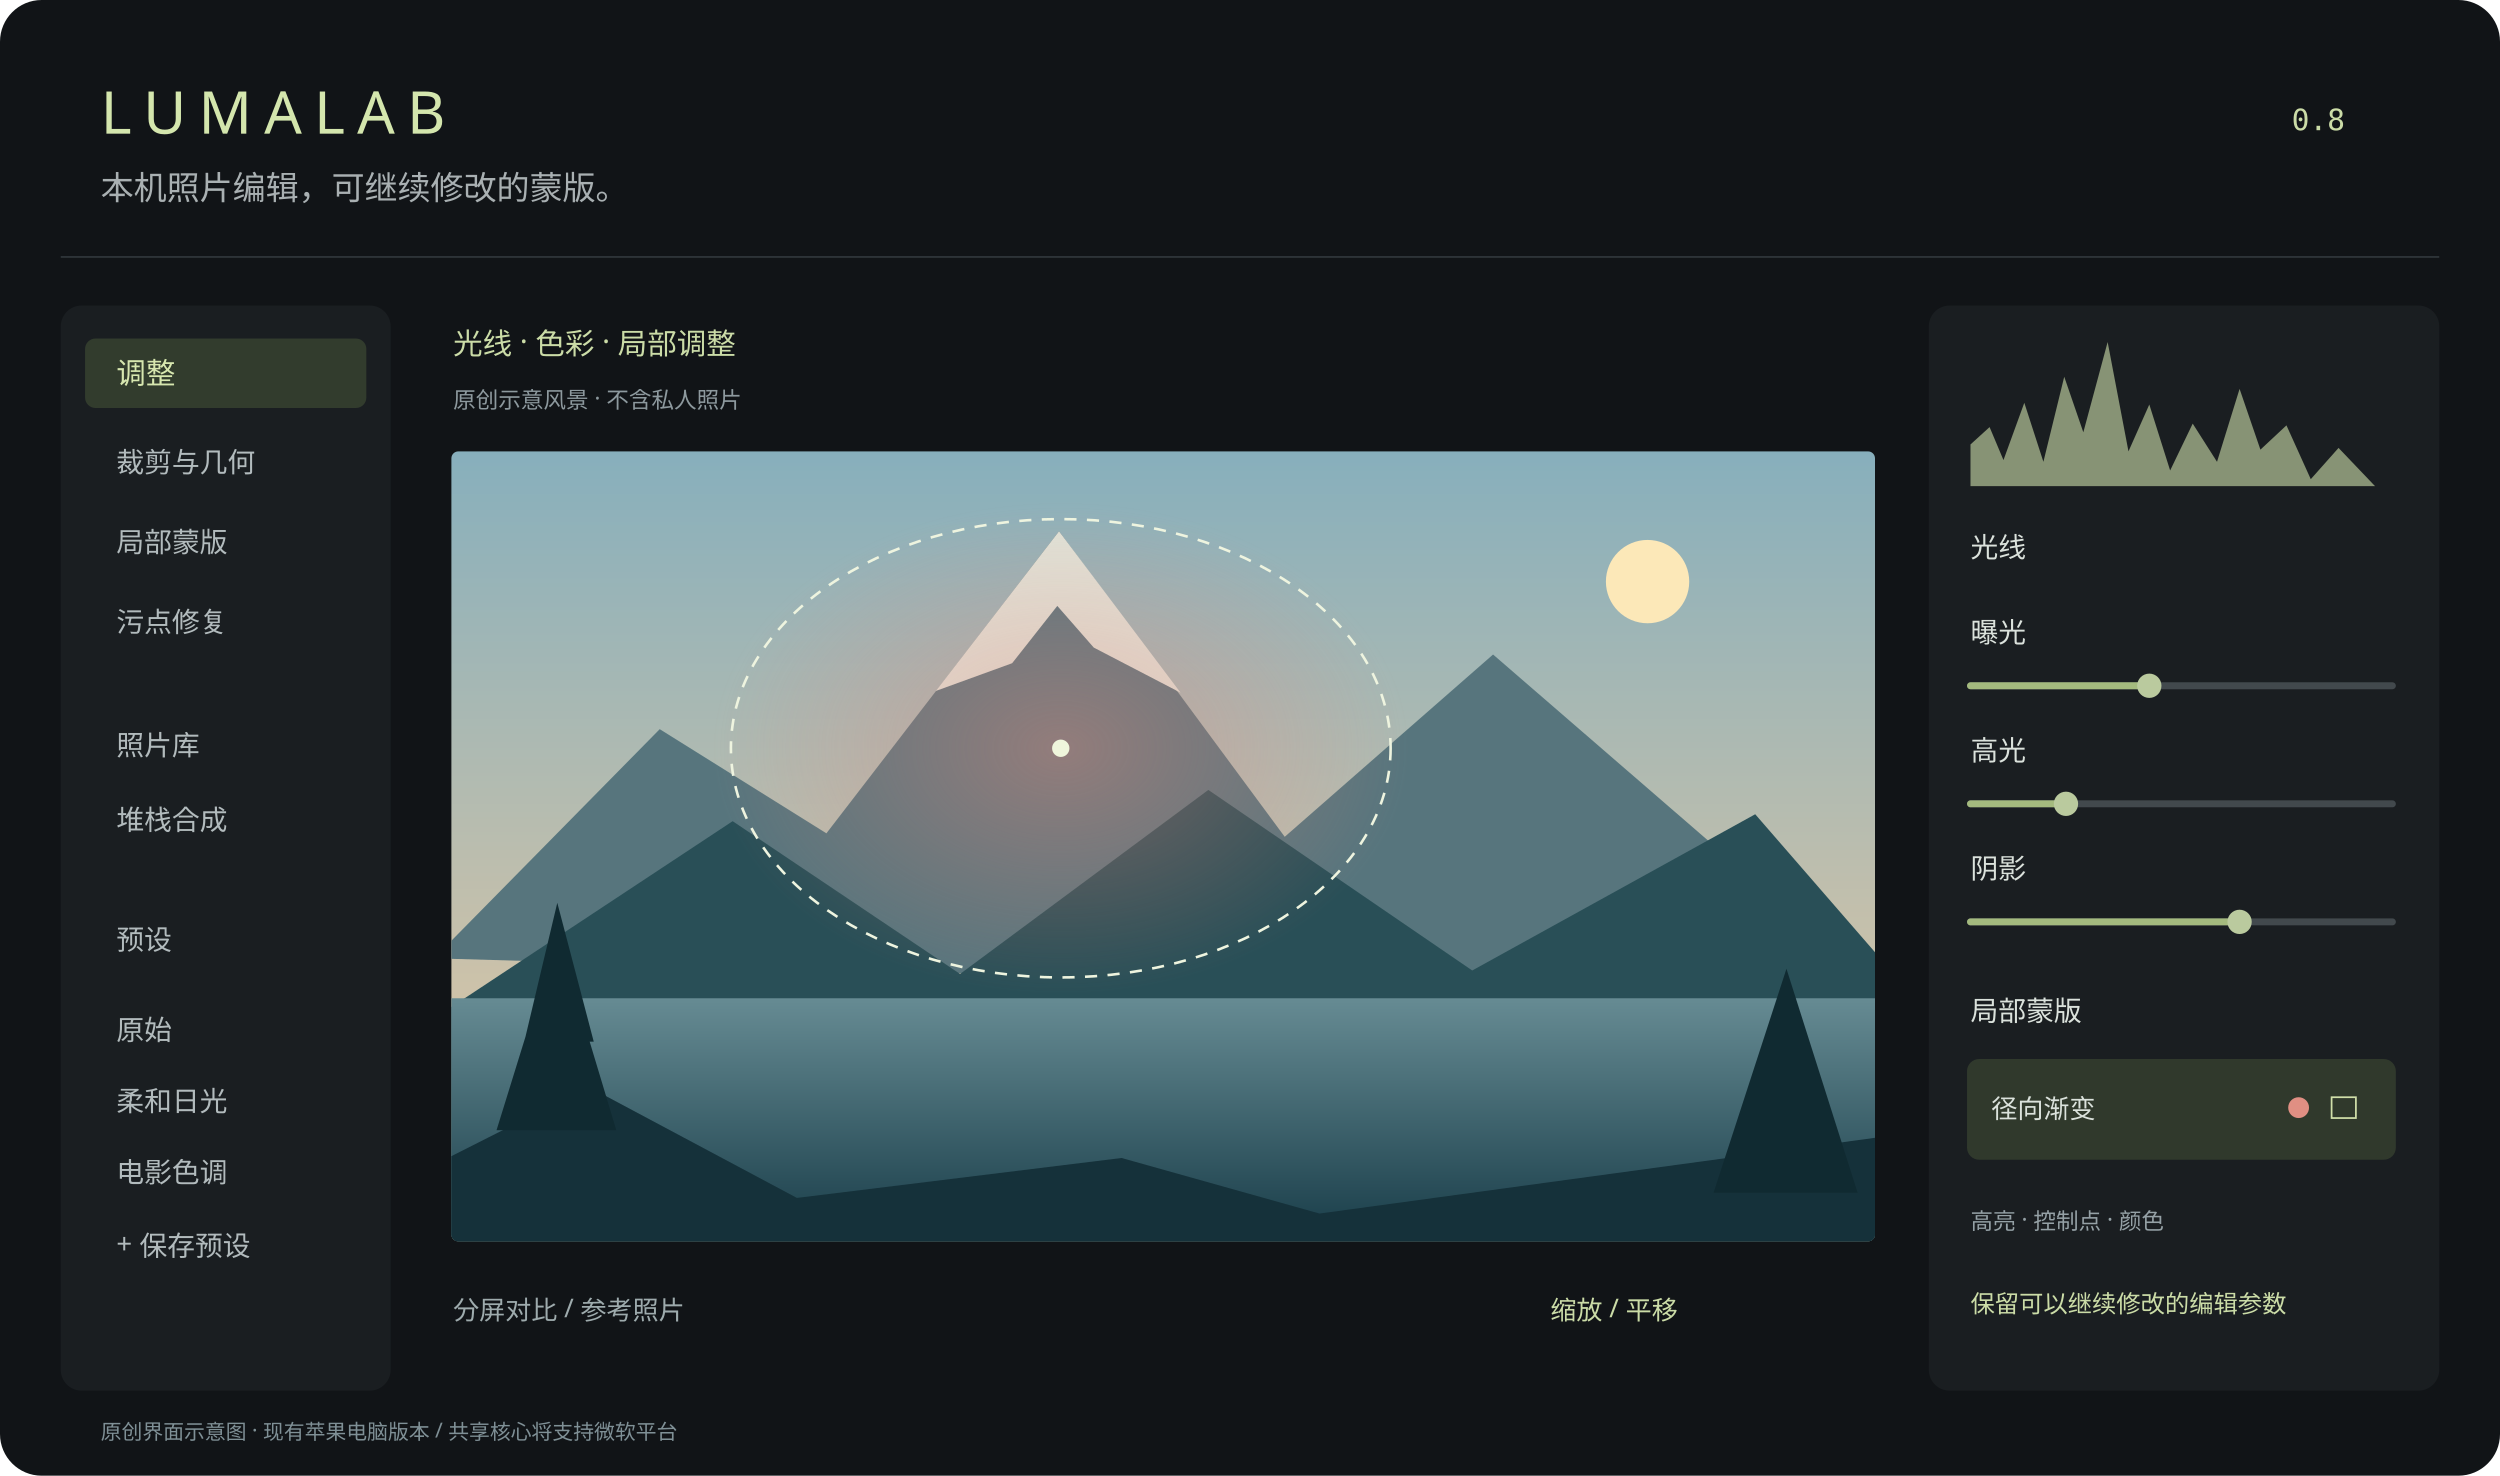
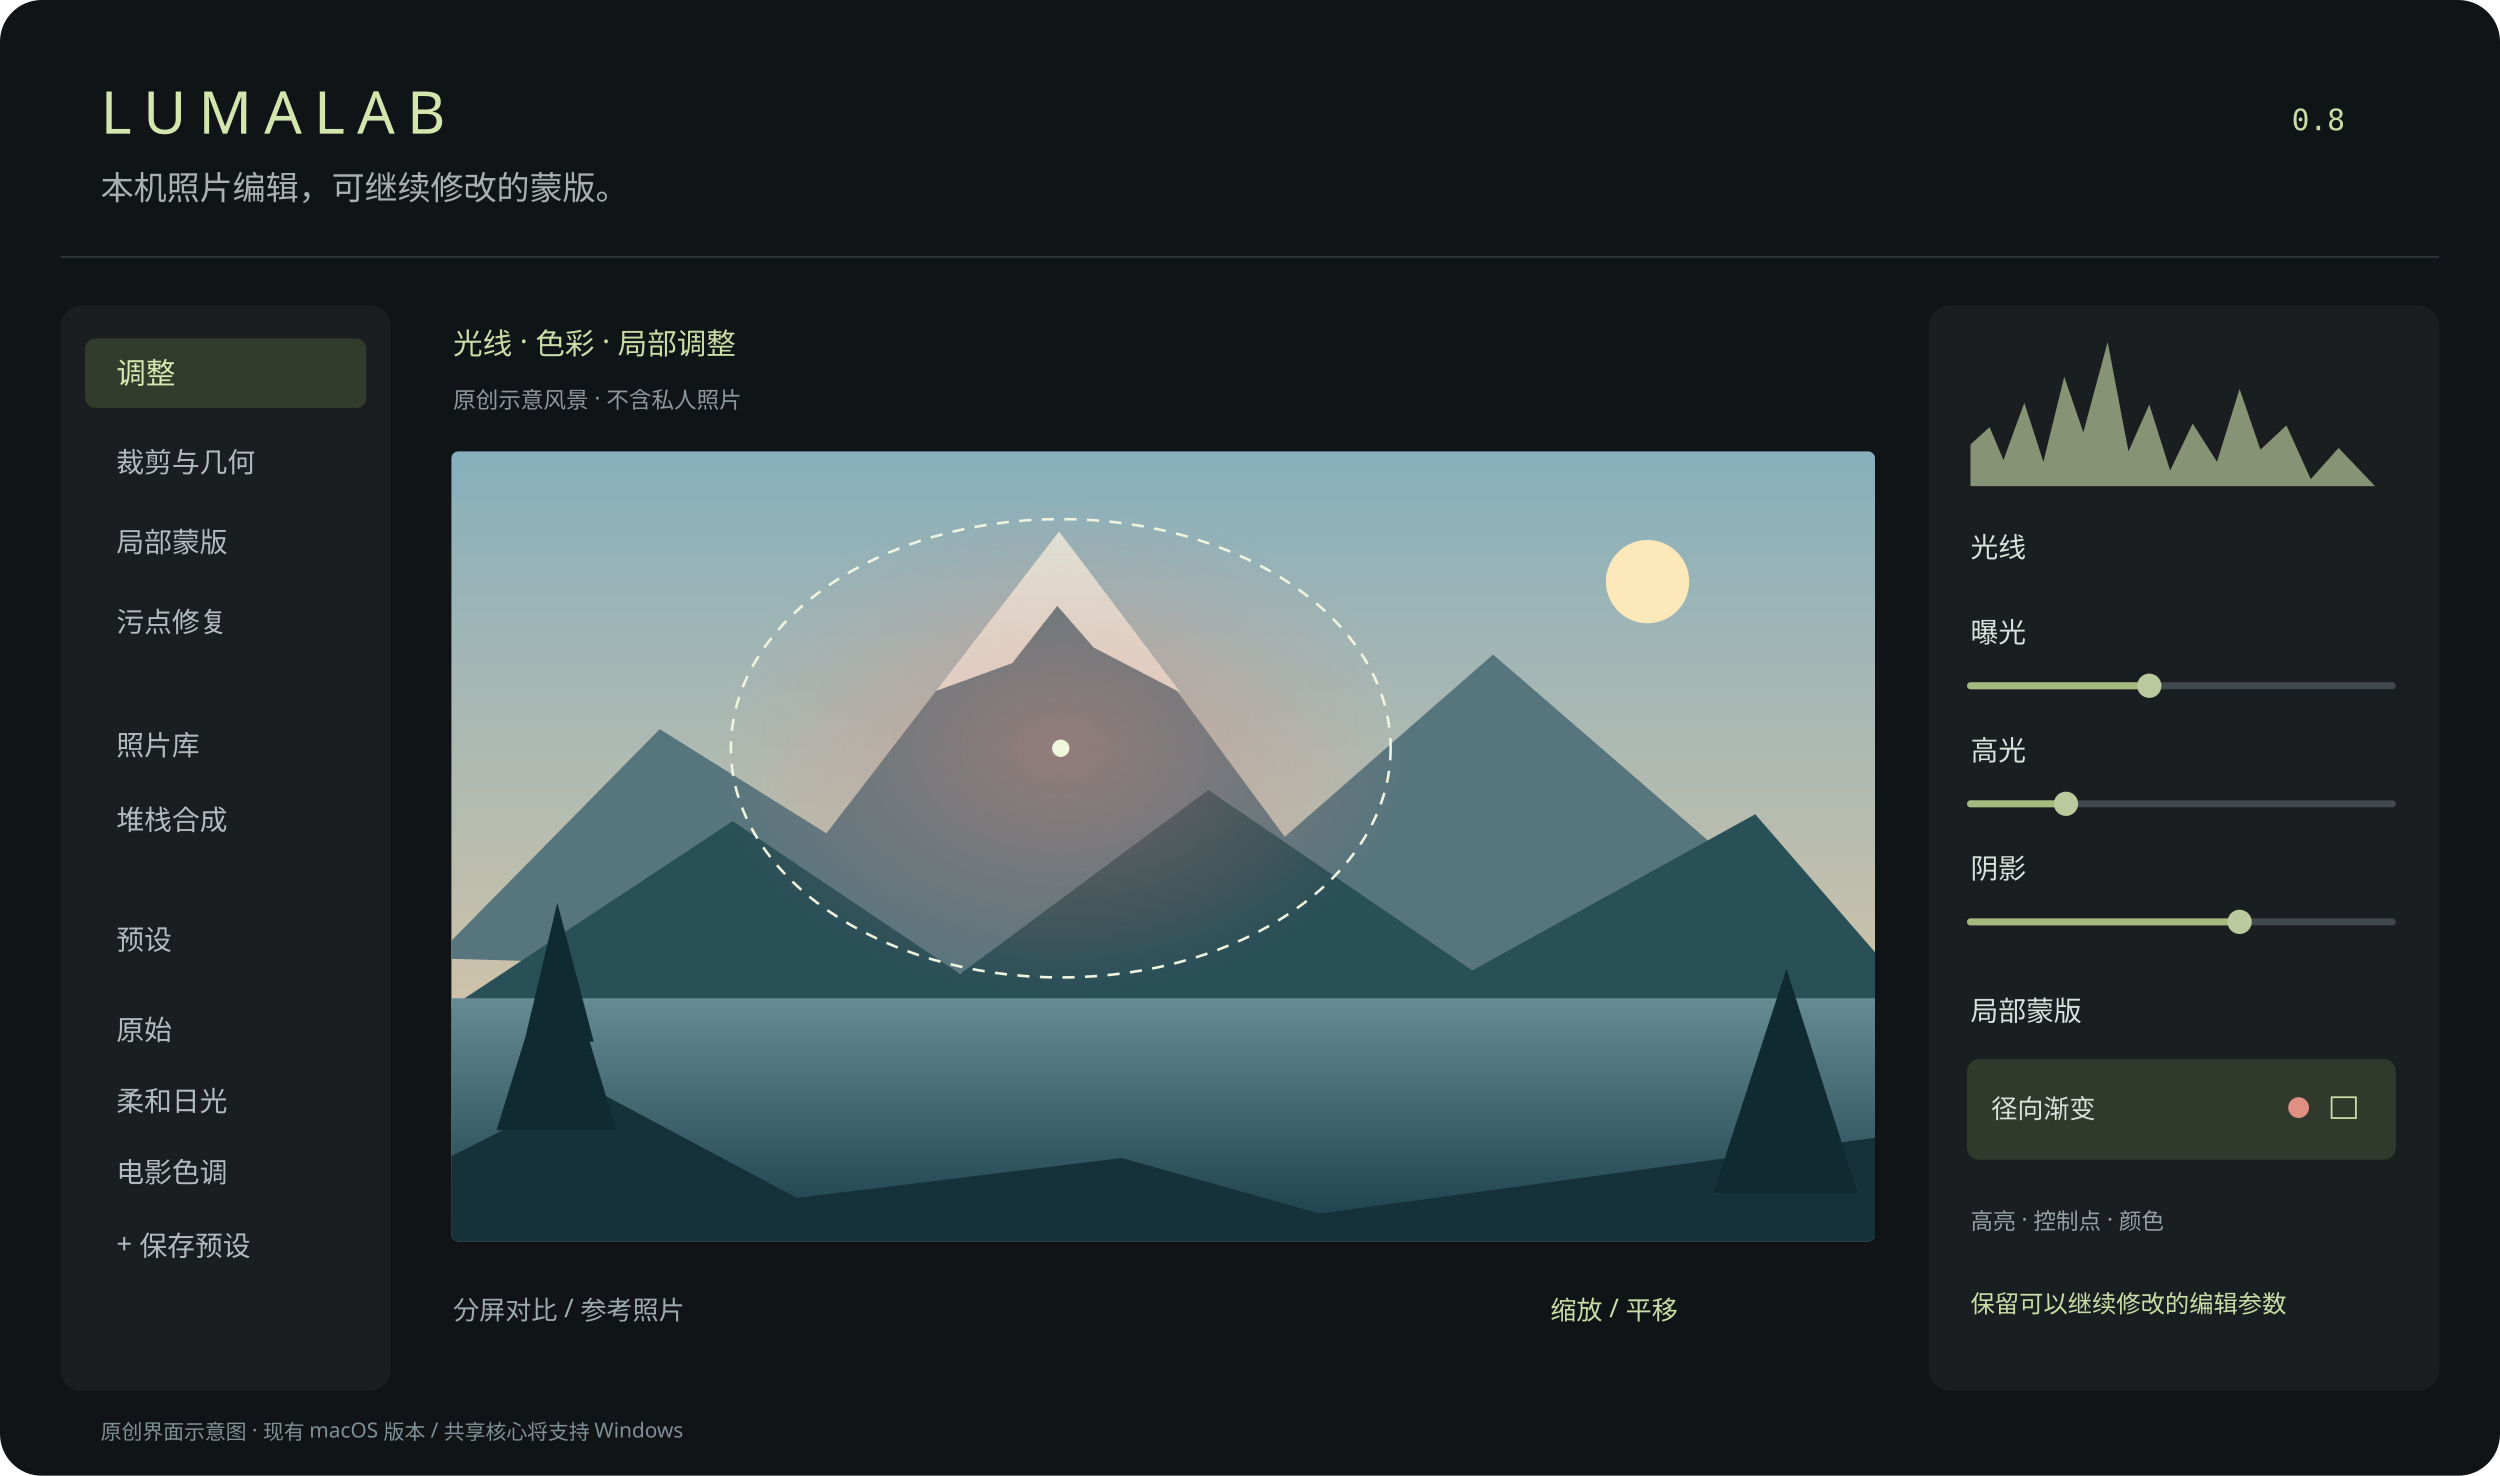
<svg xmlns="http://www.w3.org/2000/svg" viewBox="0 0 1440 850" role="img" aria-label="光影实验室本机照片编辑界面概览，使用原创合成风景绘制">
  <defs>
    <linearGradient id="sky" x2="0" y2="1">
      <stop stop-color="#87afbc" />
      <stop offset="1" stop-color="#edcba1" />
    </linearGradient>
    <linearGradient id="water" x2="0" y2="1">
      <stop stop-color="#668b93" />
      <stop offset="1" stop-color="#183c48" />
    </linearGradient>
    <radialGradient id="mask">
      <stop stop-color="#e68779" stop-opacity=".42" />
      <stop offset="1" stop-color="#e68779" stop-opacity="0" />
    </radialGradient>
    <clipPath id="photo">
      <rect x="260" y="260" width="820" height="455" rx="4" />
    </clipPath>
  </defs>
  <rect width="1440" height="850" rx="24" fill="#111417" />
  <text x="58" y="77" fill="#d4e6ad" font-family="sans-serif" font-size="34" letter-spacing="7">LUMALAB</text>
  <text x="58" y="115" fill="#a9b0b2" font-family="sans-serif" font-size="19">本机照片编辑，可继续修改的蒙版。</text>
  <text x="1320" y="75" fill="#cbdca7" font-family="monospace" font-size="17">0.8</text>
  <path d="M35 148H1405" stroke="#30363a" />
  <rect x="35" y="176" width="190" height="625" rx="12" fill="#1a1e21" />
  <rect x="49" y="195" width="162" height="40" rx="6" fill="#323c2d" />
  <text x="67" y="221" fill="#d7e7af" font-family="sans-serif" font-size="17">调整</text>
  <g fill="#b2bbbd" font-family="sans-serif" font-size="16">
    <text x="67" y="272">裁剪与几何</text>
    <text x="67" y="318">局部蒙版</text>
    <text x="67" y="364">污点修复</text>
    <text x="67" y="435">照片库</text>
    <text x="67" y="478">堆栈合成</text>
    <text x="67" y="547">预设</text>
    <text x="67" y="599">原始</text>
    <text x="67" y="640">柔和日光</text>
    <text x="67" y="681">电影色调</text>
    <text x="67" y="722">+ 保存预设</text>
  </g>
  <text x="261" y="204" fill="#cbdca7" font-family="sans-serif" font-size="17">光线 · 色彩 · 局部调整</text>
  <text x="261" y="235" fill="#8d999e" font-family="sans-serif" font-size="13">原创示意风景 · 不含私人照片</text>
  <g clip-path="url(#photo)">
    <rect x="260" y="260" width="820" height="455" fill="url(#sky)" />
    <circle cx="949" cy="335" r="24" fill="#fce8b8" />
    <path d="M250 552L380 420L476 480L610 306L740 482L860 377L1090 576Z" fill="#57757d" />
    <path d="M539 398L610 306L680 399L630 373L609 349L583 382Z" fill="#dfe4d9" />
    <path d="M251 586L422 473L553 561L696 455L848 559L1011 469L1090 560V720H250Z" fill="#294f57" />
    <rect x="260" y="575" width="820" height="140" fill="url(#water)" />
    <path d="M250 671L339 626L459 690L646 667L760 699L1090 654V730H250Z" fill="#15313a" />
    <path d="M286 651L321 538L355 651ZM302 600L321 520L342 600ZM987 687L1029 558L1070 687Z" fill="#102a31" />
    <ellipse cx="611" cy="431" rx="200" ry="142" fill="url(#mask)" />
    <ellipse cx="611" cy="431" rx="190" ry="132" fill="none" stroke="#eef4df" stroke-width="1.5" stroke-dasharray="7 6" />
    <circle cx="611" cy="431" r="5" fill="#eff6dc" />
  </g>
  <text x="261" y="760" fill="#9eabad" font-family="sans-serif" font-size="15">分屏对比 / 参考照片</text>
  <text x="893" y="760" fill="#cbdca7" font-family="sans-serif" font-size="15">缩放 / 平移</text>
  <rect x="1111" y="176" width="294" height="625" rx="12" fill="#1a1e21" />
  <g fill="#b5c498" opacity=".7">
    <path d="M1135 280V256L1146 246L1154 265L1166 232L1177 266L1189 217L1200 249L1214 197L1226 260L1238 233L1250 271L1263 244L1277 266L1290 224L1302 259L1317 245L1331 276L1347 258L1368 280Z" />
  </g>
  <g fill="#dbe2dc" font-family="sans-serif" font-size="16">
    <text x="1135" y="321">光线</text>
    <text x="1135" y="370">曝光</text>
    <text x="1135" y="438">高光</text>
    <text x="1135" y="506">阴影</text>
    <text x="1135" y="588">局部蒙版</text>
    <text x="1135" y="638">径向渐变</text>
  </g>
  <path d="M1135 395H1378" stroke="#42494d" stroke-width="4" stroke-linecap="round" />
  <path d="M1135 395H1238" stroke="#a4ba7e" stroke-width="4" stroke-linecap="round" />
  <circle cx="1238" cy="395" r="7" fill="#baca9e" />
  <path d="M1135 463H1378" stroke="#42494d" stroke-width="4" stroke-linecap="round" />
  <path d="M1135 463H1190" stroke="#a4ba7e" stroke-width="4" stroke-linecap="round" />
  <circle cx="1190" cy="463" r="7" fill="#baca9e" />
  <path d="M1135 531H1378" stroke="#42494d" stroke-width="4" stroke-linecap="round" />
  <path d="M1135 531H1290" stroke="#a4ba7e" stroke-width="4" stroke-linecap="round" />
  <circle cx="1290" cy="531" r="7" fill="#baca9e" />
  <rect x="1133" y="610" width="247" height="58" rx="7" fill="#30392c" />
  <circle cx="1324" cy="638" r="6" fill="#e08f83" />
  <path d="M1343 632H1357V644H1343Z" fill="none" stroke="#d0dfa9" />
  <text x="1147" y="644" fill="#dbe2dc" font-family="sans-serif" font-size="15">径向渐变</text>
  <text x="1135" y="708" fill="#95a1a6" font-family="sans-serif" font-size="13">高亮 · 控制点 · 颜色</text>
  <text x="1135" y="756" fill="#cbdca7" font-family="sans-serif" font-size="14">保留可以继续修改的编辑参数</text>
-   <text x="58" y="829" fill="#7f9096" font-family="sans-serif" font-size="12">原创界面示意图 · 现有苹果电脑版本 / 共享核心将支持微软平台</text>
+   <text x="58" y="829" fill="#7f9096" font-family="sans-serif" font-size="12">原创界面示意图 · 现有 macOS 版本 / 共享核心将支持 Windows</text>
</svg>
